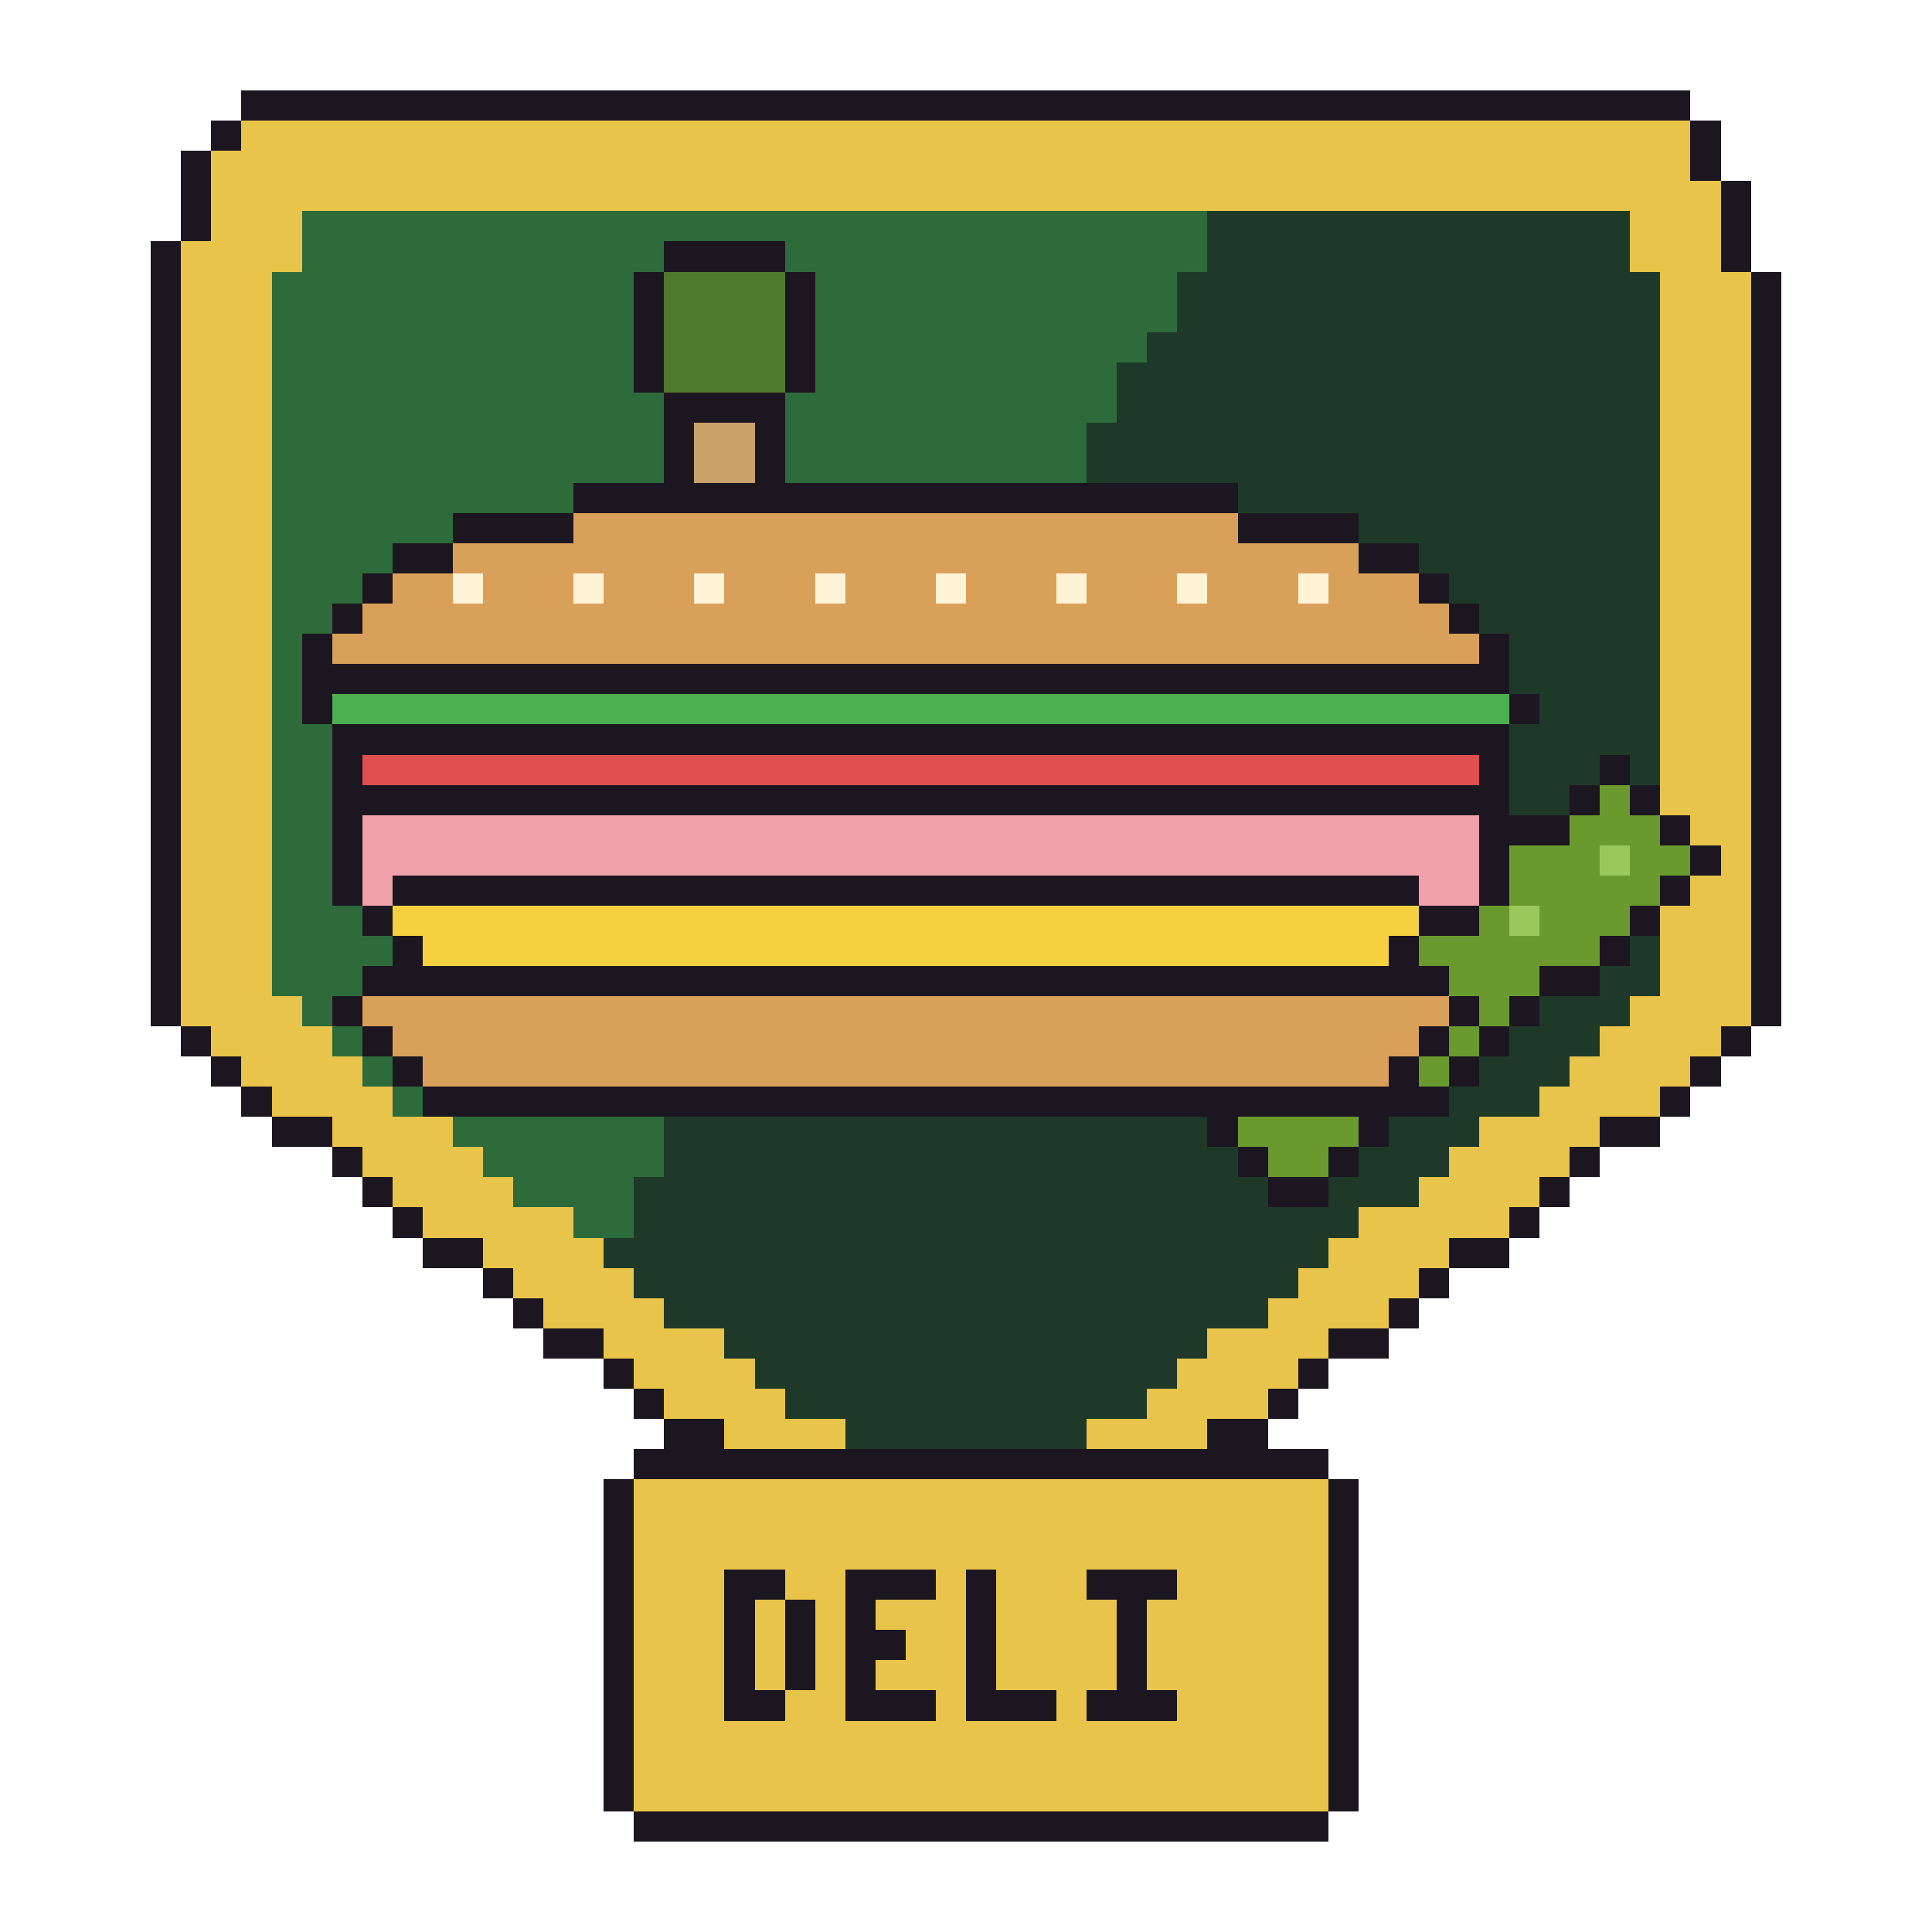
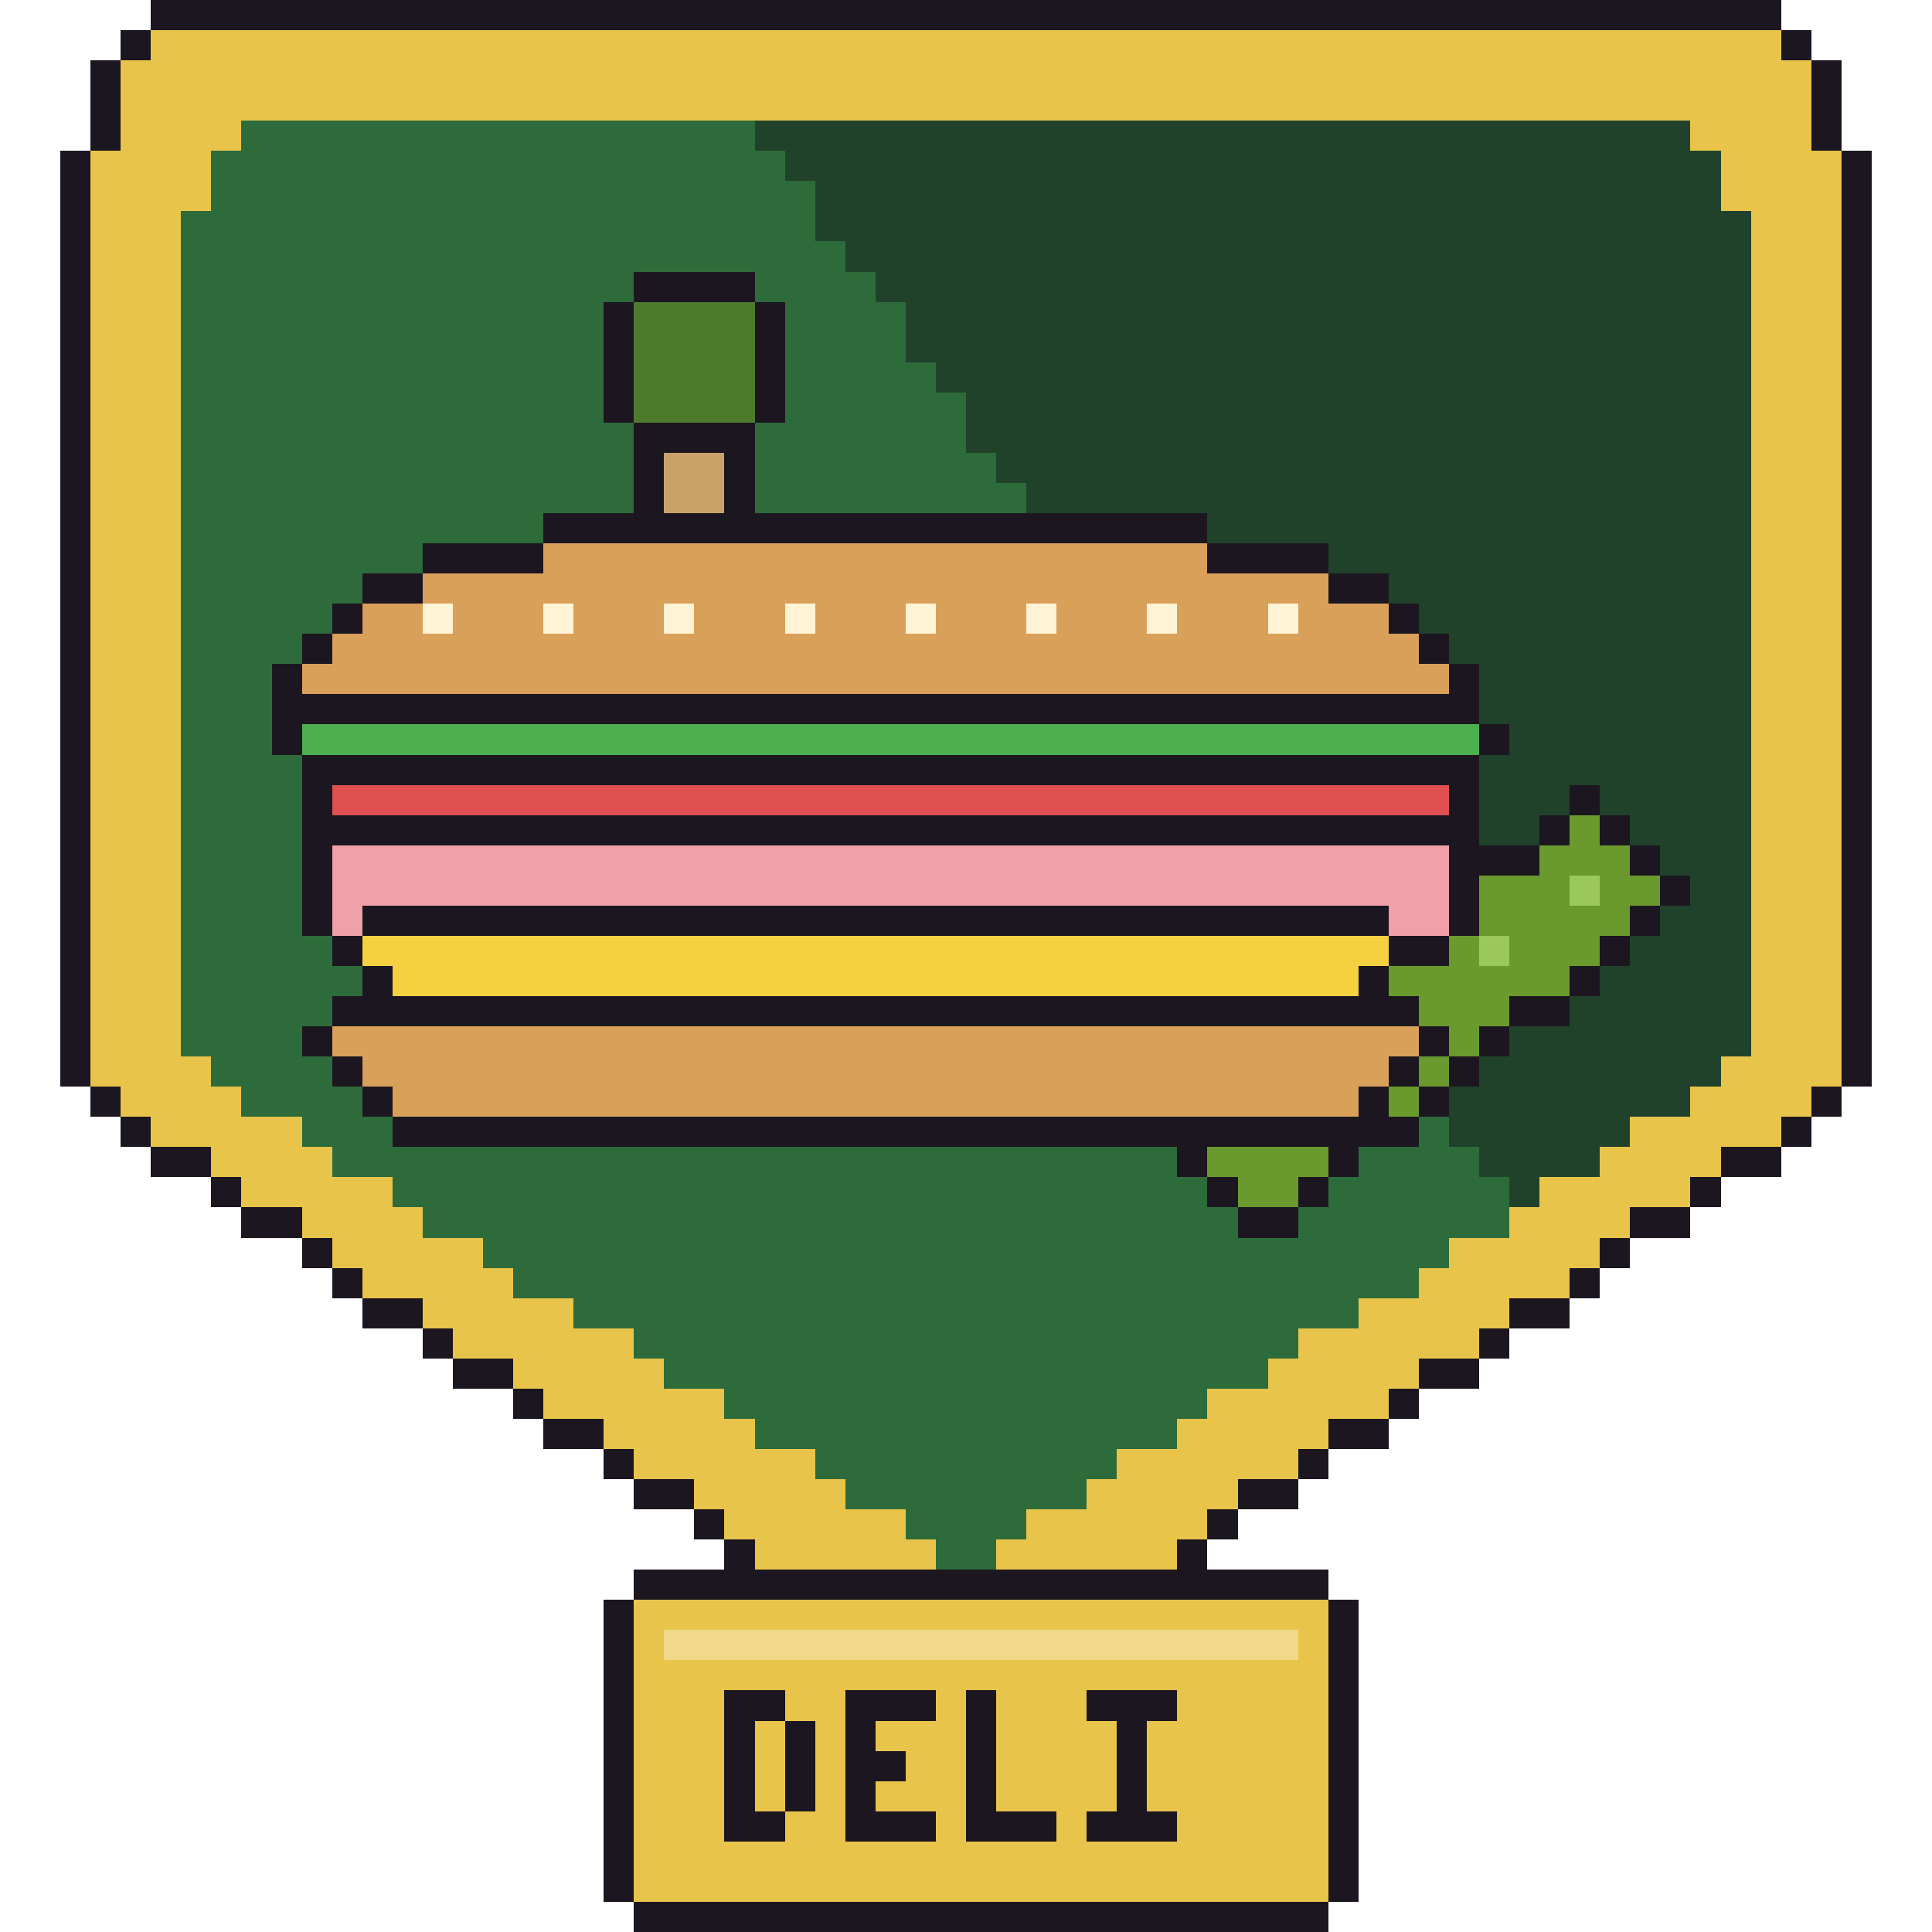
<svg xmlns="http://www.w3.org/2000/svg" viewBox="0 0 64 64" width="512" height="512" shape-rendering="crispEdges">
  <g id="logo-BOS-current">
-     <path fill="#1c1620" d="M8 3h48v1h-48zM5 15h1v1h-1zM22 15h1v1h-1zM25 15h1v1h-1zM58 15h1v1h-1zM20 51h1v1h-1zM44 51h1v1h-1zM5 28h1v1h-1zM11 28h1v1h-1zM49 28h1v1h-1zM56 28h1v1h-1zM58 28h1v1h-1zM6 5h1v1h-1zM56 5h1v1h-1zM18 44h2v1h-2zM44 44h2v1h-2zM20 45h1v1h-1zM43 45h1v1h-1zM5 18h1v1h-1zM13 18h2v1h-2zM45 18h2v1h-2zM58 18h1v1h-1zM5 31h1v1h-1zM13 31h1v1h-1zM46 31h1v1h-1zM53 31h1v1h-1zM58 31h1v1h-1zM13 40h1v1h-1zM50 40h1v1h-1zM14 41h2v1h-2zM48 41h2v1h-2zM5 21h1v1h-1zM10 21h1v1h-1zM49 21h1v1h-1zM58 21h1v1h-1zM20 52h1v1h-1zM24 52h2v1h-2zM28 52h3v1h-3zM32 52h1v1h-1zM36 52h3v1h-3zM44 52h1v1h-1zM5 11h1v1h-1zM21 11h1v1h-1zM26 11h1v1h-1zM58 11h1v1h-1zM20 50h1v1h-1zM44 50h1v1h-1zM5 27h1v1h-1zM11 27h1v1h-1zM49 27h3v1h-3zM55 27h1v1h-1zM58 27h1v1h-1zM5 17h1v1h-1zM15 17h4v1h-4zM41 17h4v1h-4zM58 17h1v1h-1zM8 36h1v1h-1zM14 36h34v1h-34zM55 36h1v1h-1zM9 37h2v1h-2zM40 37h1v1h-1zM45 37h1v1h-1zM53 37h2v1h-2zM5 30h1v1h-1zM12 30h1v1h-1zM47 30h2v1h-2zM54 30h1v1h-1zM58 30h1v1h-1zM5 20h1v1h-1zM11 20h1v1h-1zM48 20h1v1h-1zM58 20h1v1h-1zM5 33h1v1h-1zM11 33h1v1h-1zM48 33h1v1h-1zM50 33h1v1h-1zM58 33h1v1h-1zM6 34h1v1h-1zM12 34h1v1h-1zM47 34h1v1h-1zM49 34h1v1h-1zM57 34h1v1h-1zM5 10h1v1h-1zM21 10h1v1h-1zM26 10h1v1h-1zM58 10h1v1h-1zM5 23h1v1h-1zM10 23h1v1h-1zM50 23h1v1h-1zM58 23h1v1h-1zM20 53h1v1h-1zM24 53h1v1h-1zM26 53h1v1h-1zM28 53h1v1h-1zM32 53h1v1h-1zM37 53h1v1h-1zM44 53h1v1h-1zM21 48h23v1h-23zM20 49h1v1h-1zM44 49h1v1h-1zM5 13h1v1h-1zM22 13h4v1h-4zM58 13h1v1h-1zM5 29h1v1h-1zM11 29h1v1h-1zM13 29h34v1h-34zM49 29h1v1h-1zM55 29h1v1h-1zM58 29h1v1h-1zM21 46h1v1h-1zM42 46h1v1h-1zM5 19h1v1h-1zM12 19h1v1h-1zM47 19h1v1h-1zM58 19h1v1h-1zM16 42h1v1h-1zM47 42h1v1h-1zM17 43h1v1h-1zM46 43h1v1h-1zM12 39h1v1h-1zM42 39h2v1h-2zM51 39h1v1h-1zM5 32h1v1h-1zM12 32h36v1h-36zM51 32h2v1h-2zM58 32h1v1h-1zM5 9h1v1h-1zM21 9h1v1h-1zM26 9h1v1h-1zM58 9h1v1h-1zM11 38h1v1h-1zM41 38h1v1h-1zM44 38h1v1h-1zM52 38h1v1h-1zM5 22h1v1h-1zM10 22h40v1h-40zM58 22h1v1h-1zM7 35h1v1h-1zM13 35h1v1h-1zM46 35h1v1h-1zM48 35h1v1h-1zM56 35h1v1h-1zM5 12h1v1h-1zM21 12h1v1h-1zM26 12h1v1h-1zM58 12h1v1h-1zM5 25h1v1h-1zM11 25h1v1h-1zM49 25h1v1h-1zM53 25h1v1h-1zM58 25h1v1h-1zM5 8h1v1h-1zM22 8h4v1h-4zM57 8h1v1h-1zM6 7h1v1h-1zM57 7h1v1h-1zM22 47h2v1h-2zM40 47h2v1h-2zM5 24h1v1h-1zM11 24h39v1h-39zM58 24h1v1h-1zM5 14h1v1h-1zM22 14h1v1h-1zM25 14h1v1h-1zM58 14h1v1h-1zM7 4h1v1h-1zM56 4h1v1h-1zM6 6h1v1h-1zM57 6h1v1h-1zM5 26h1v1h-1zM11 26h39v1h-39zM52 26h1v1h-1zM54 26h1v1h-1zM58 26h1v1h-1zM5 16h1v1h-1zM19 16h22v1h-22zM58 16h1v1h-1zM20 54h1v1h-1zM24 54h1v1h-1zM26 54h1v1h-1zM28 54h2v1h-2zM32 54h1v1h-1zM37 54h1v1h-1zM44 54h1v1h-1zM21 60h23v1h-23zM20 55h1v1h-1zM24 55h1v1h-1zM26 55h1v1h-1zM28 55h1v1h-1zM32 55h1v1h-1zM37 55h1v1h-1zM44 55h1v1h-1zM20 57h1v1h-1zM44 57h1v1h-1zM20 59h1v1h-1zM44 59h1v1h-1zM20 56h1v1h-1zM24 56h2v1h-2zM28 56h3v1h-3zM32 56h3v1h-3zM36 56h3v1h-3zM44 56h1v1h-1zM20 58h1v1h-1zM44 58h1v1h-1z" />
-     <path fill="#1e3927" d="M36 15h19v1h-19zM24 44h16v1h-16zM25 45h14v1h-14zM47 18h8v1h-8zM54 31h1v1h-1zM21 40h24v1h-24zM20 41h24v1h-24zM50 21h5v1h-5zM38 11h17v1h-17zM45 17h10v1h-10zM48 36h3v1h-3zM22 37h18v1h-18zM46 37h3v1h-3zM49 20h6v1h-6zM51 33h3v1h-3zM50 34h3v1h-3zM39 10h16v1h-16zM51 23h4v1h-4zM37 13h18v1h-18zM26 46h12v1h-12zM48 19h7v1h-7zM21 42h22v1h-22zM22 43h20v1h-20zM21 39h21v1h-21zM44 39h3v1h-3zM53 32h2v1h-2zM39 9h16v1h-16zM22 38h19v1h-19zM45 38h3v1h-3zM50 22h5v1h-5zM49 35h3v1h-3zM37 12h18v1h-18zM50 25h3v1h-3zM54 25h1v1h-1zM40 8h14v1h-14zM40 7h14v1h-14zM28 47h8v1h-8zM50 24h5v1h-5zM36 14h19v1h-19zM50 26h2v1h-2zM41 16h14v1h-14z" />
-     <path fill="#2E6B3A" d="M9 15h13v1h-13zM26 15h10v1h-10zM9 28h2v1h-2zM9 18h4v1h-4zM9 31h4v1h-4zM19 40h2v1h-2zM9 21h1v1h-1zM9 11h12v1h-12zM27 11h11v1h-11zM9 27h2v1h-2zM9 17h6v1h-6zM13 36h1v1h-1zM15 37h7v1h-7zM9 30h3v1h-3zM9 20h2v1h-2zM10 33h1v1h-1zM11 34h1v1h-1zM9 10h12v1h-12zM27 10h12v1h-12zM9 23h1v1h-1zM9 13h13v1h-13zM26 13h11v1h-11zM9 29h2v1h-2zM9 19h3v1h-3zM17 39h4v1h-4zM9 32h3v1h-3zM9 9h12v1h-12zM27 9h12v1h-12zM16 38h6v1h-6zM9 22h1v1h-1zM12 35h1v1h-1zM9 12h12v1h-12zM27 12h10v1h-10zM9 25h2v1h-2zM10 8h12v1h-12zM26 8h14v1h-14zM10 7h30v1h-30zM9 24h2v1h-2zM9 14h13v1h-13zM26 14h10v1h-10zM9 26h2v1h-2zM9 16h10v1h-10z" />
-     <path fill="#4caf50" d="M11 23h39v1h-39z" />
-     <path fill="#4e7a2e" d="M22 11h4v1h-4zM22 10h4v1h-4zM22 9h4v1h-4zM22 12h4v1h-4z" />
-     <path fill="#6a9a2e" d="M50 28h3v1h-3zM54 28h2v1h-2zM47 31h6v1h-6zM52 27h3v1h-3zM41 37h4v1h-4zM49 30h1v1h-1zM51 30h3v1h-3zM49 33h1v1h-1zM48 34h1v1h-1zM50 29h5v1h-5zM48 32h3v1h-3zM42 38h2v1h-2zM47 35h1v1h-1zM53 26h1v1h-1z" />
-     <path fill="#9ac85a" d="M53 28h1v1h-1zM50 30h1v1h-1z" />
-     <path fill="#E8C44A" d="M6 15h3v1h-3zM55 15h3v1h-3zM21 51h23v1h-23zM6 28h3v1h-3zM57 28h1v1h-1zM7 5h49v1h-49zM20 44h4v1h-4zM40 44h4v1h-4zM21 45h4v1h-4zM39 45h4v1h-4zM6 18h3v1h-3zM55 18h3v1h-3zM6 31h3v1h-3zM55 31h3v1h-3zM14 40h5v1h-5zM45 40h5v1h-5zM16 41h4v1h-4zM44 41h4v1h-4zM6 21h3v1h-3zM55 21h3v1h-3zM21 52h3v1h-3zM26 52h2v1h-2zM31 52h1v1h-1zM33 52h3v1h-3zM39 52h5v1h-5zM6 11h3v1h-3zM55 11h3v1h-3zM21 50h23v1h-23zM6 27h3v1h-3zM56 27h2v1h-2zM6 17h3v1h-3zM55 17h3v1h-3zM9 36h4v1h-4zM51 36h4v1h-4zM11 37h4v1h-4zM49 37h4v1h-4zM6 30h3v1h-3zM55 30h3v1h-3zM6 20h3v1h-3zM55 20h3v1h-3zM6 33h4v1h-4zM54 33h4v1h-4zM7 34h4v1h-4zM53 34h4v1h-4zM6 10h3v1h-3zM55 10h3v1h-3zM6 23h3v1h-3zM55 23h3v1h-3zM21 53h3v1h-3zM25 53h1v1h-1zM27 53h1v1h-1zM29 53h3v1h-3zM33 53h4v1h-4zM38 53h6v1h-6zM21 49h23v1h-23zM6 13h3v1h-3zM55 13h3v1h-3zM6 29h3v1h-3zM56 29h2v1h-2zM22 46h4v1h-4zM38 46h4v1h-4zM6 19h3v1h-3zM55 19h3v1h-3zM17 42h4v1h-4zM43 42h4v1h-4zM18 43h4v1h-4zM42 43h4v1h-4zM13 39h4v1h-4zM47 39h4v1h-4zM6 32h3v1h-3zM55 32h3v1h-3zM6 9h3v1h-3zM55 9h3v1h-3zM12 38h4v1h-4zM48 38h4v1h-4zM6 22h3v1h-3zM55 22h3v1h-3zM8 35h4v1h-4zM52 35h4v1h-4zM6 12h3v1h-3zM55 12h3v1h-3zM6 25h3v1h-3zM55 25h3v1h-3zM6 8h4v1h-4zM54 8h3v1h-3zM7 7h3v1h-3zM54 7h3v1h-3zM24 47h4v1h-4zM36 47h4v1h-4zM6 24h3v1h-3zM55 24h3v1h-3zM6 14h3v1h-3zM55 14h3v1h-3zM8 4h48v1h-48zM7 6h50v1h-50zM6 26h3v1h-3zM55 26h3v1h-3zM6 16h3v1h-3zM55 16h3v1h-3zM21 54h3v1h-3zM25 54h1v1h-1zM27 54h1v1h-1zM30 54h2v1h-2zM33 54h4v1h-4zM38 54h6v1h-6zM21 55h3v1h-3zM25 55h1v1h-1zM27 55h1v1h-1zM29 55h3v1h-3zM33 55h4v1h-4zM38 55h6v1h-6zM21 57h23v1h-23zM21 59h23v1h-23zM21 56h3v1h-3zM26 56h2v1h-2zM31 56h1v1h-1zM35 56h1v1h-1zM39 56h5v1h-5zM21 58h23v1h-23z" />
-     <path fill="#c9a26a" d="M23 15h2v1h-2zM23 14h2v1h-2z" />
-     <path fill="#d9a05a" d="M15 18h30v1h-30zM11 21h38v1h-38zM19 17h22v1h-22zM12 20h36v1h-36zM12 33h36v1h-36zM13 34h34v1h-34zM13 19h2v1h-2zM16 19h3v1h-3zM20 19h3v1h-3zM24 19h3v1h-3zM28 19h3v1h-3zM32 19h3v1h-3zM36 19h3v1h-3zM40 19h3v1h-3zM44 19h3v1h-3zM14 35h32v1h-32z" />
-     <path fill="#e05050" d="M12 25h37v1h-37z" />
-     <path fill="#f0a0a8" d="M12 28h37v1h-37zM12 27h37v1h-37zM12 29h1v1h-1zM47 29h2v1h-2z" />
-     <path fill="#f5d142" d="M14 31h32v1h-32zM13 30h34v1h-34z" />
-     <path fill="#fff3d6" d="M15 19h1v1h-1zM19 19h1v1h-1zM23 19h1v1h-1zM27 19h1v1h-1zM31 19h1v1h-1zM35 19h1v1h-1zM39 19h1v1h-1zM43 19h1v1h-1z" />
+     <path fill="#1c1620" d="M2 19h1v1h-1zM12 19h2v1h-2zM44 19h2v1h-2zM61 19h1v1h-1zM2 15h1v1h-1zM21 15h1v1h-1zM24 15h1v1h-1zM61 15h1v1h-1zM2 32h1v1h-1zM12 32h1v1h-1zM45 32h1v1h-1zM52 32h1v1h-1zM61 32h1v1h-1zM5 0h54v1h-54zM20 55h1v1h-1zM44 55h1v1h-1zM20 56h1v1h-1zM24 56h2v1h-2zM28 56h3v1h-3zM32 56h1v1h-1zM36 56h3v1h-3zM44 56h1v1h-1zM2 28h1v1h-1zM10 28h1v1h-1zM48 28h3v1h-3zM54 28h1v1h-1zM61 28h1v1h-1zM2 9h1v1h-1zM21 9h4v1h-4zM61 9h1v1h-1zM2 5h1v1h-1zM61 5h1v1h-1zM3 4h1v1h-1zM60 4h1v1h-1zM2 22h1v1h-1zM9 22h1v1h-1zM48 22h1v1h-1zM61 22h1v1h-1zM2 18h1v1h-1zM14 18h4v1h-4zM40 18h4v1h-4zM61 18h1v1h-1zM24 51h1v1h-1zM39 51h1v1h-1zM21 52h23v1h-23zM3 2h1v1h-1zM60 2h1v1h-1zM4 1h1v1h-1zM59 1h1v1h-1zM15 45h2v1h-2zM47 45h2v1h-2zM17 46h1v1h-1zM46 46h1v1h-1zM18 47h2v1h-2zM44 47h2v1h-2zM2 31h1v1h-1zM11 31h1v1h-1zM46 31h2v1h-2zM53 31h1v1h-1zM61 31h1v1h-1zM2 27h1v1h-1zM10 27h39v1h-39zM51 27h1v1h-1zM53 27h1v1h-1zM61 27h1v1h-1zM2 21h1v1h-1zM10 21h1v1h-1zM47 21h1v1h-1zM61 21h1v1h-1zM2 17h1v1h-1zM18 17h22v1h-22zM61 17h1v1h-1zM2 34h1v1h-1zM10 34h1v1h-1zM47 34h1v1h-1zM49 34h1v1h-1zM61 34h1v1h-1zM2 30h1v1h-1zM10 30h1v1h-1zM12 30h34v1h-34zM48 30h1v1h-1zM54 30h1v1h-1zM61 30h1v1h-1zM2 11h1v1h-1zM20 11h1v1h-1zM25 11h1v1h-1zM61 11h1v1h-1zM2 7h1v1h-1zM61 7h1v1h-1zM23 50h1v1h-1zM40 50h1v1h-1zM8 40h2v1h-2zM41 40h2v1h-2zM54 40h2v1h-2zM10 41h1v1h-1zM53 41h1v1h-1zM2 33h1v1h-1zM11 33h36v1h-36zM50 33h2v1h-2zM61 33h1v1h-1zM2 29h1v1h-1zM10 29h1v1h-1zM48 29h1v1h-1zM55 29h1v1h-1zM61 29h1v1h-1zM2 10h1v1h-1zM20 10h1v1h-1zM25 10h1v1h-1zM61 10h1v1h-1zM2 6h1v1h-1zM61 6h1v1h-1zM2 23h1v1h-1zM9 23h40v1h-40zM61 23h1v1h-1zM3 36h1v1h-1zM12 36h1v1h-1zM45 36h1v1h-1zM47 36h1v1h-1zM60 36h1v1h-1zM4 37h1v1h-1zM13 37h34v1h-34zM59 37h1v1h-1zM20 53h1v1h-1zM44 53h1v1h-1zM2 13h1v1h-1zM20 13h1v1h-1zM25 13h1v1h-1zM61 13h1v1h-1zM3 3h1v1h-1zM60 3h1v1h-1zM20 48h1v1h-1zM43 48h1v1h-1zM21 49h2v1h-2zM41 49h2v1h-2zM12 43h2v1h-2zM50 43h2v1h-2zM11 42h1v1h-1zM52 42h1v1h-1zM2 35h1v1h-1zM11 35h1v1h-1zM46 35h1v1h-1zM48 35h1v1h-1zM61 35h1v1h-1zM20 54h1v1h-1zM44 54h1v1h-1zM2 12h1v1h-1zM20 12h1v1h-1zM25 12h1v1h-1zM61 12h1v1h-1zM2 8h1v1h-1zM61 8h1v1h-1zM2 25h1v1h-1zM10 25h39v1h-39zM61 25h1v1h-1zM14 44h1v1h-1zM49 44h1v1h-1zM5 38h2v1h-2zM39 38h1v1h-1zM44 38h1v1h-1zM57 38h2v1h-2zM2 24h1v1h-1zM9 24h1v1h-1zM49 24h1v1h-1zM61 24h1v1h-1zM2 20h1v1h-1zM11 20h1v1h-1zM46 20h1v1h-1zM61 20h1v1h-1zM2 14h1v1h-1zM21 14h4v1h-4zM61 14h1v1h-1zM7 39h1v1h-1zM40 39h1v1h-1zM43 39h1v1h-1zM56 39h1v1h-1zM2 26h1v1h-1zM10 26h1v1h-1zM48 26h1v1h-1zM52 26h1v1h-1zM61 26h1v1h-1zM2 16h1v1h-1zM21 16h1v1h-1zM24 16h1v1h-1zM61 16h1v1h-1zM21 63h23v1h-23zM20 60h1v1h-1zM24 60h2v1h-2zM28 60h3v1h-3zM32 60h3v1h-3zM36 60h3v1h-3zM44 60h1v1h-1zM20 57h1v1h-1zM24 57h1v1h-1zM26 57h1v1h-1zM28 57h1v1h-1zM32 57h1v1h-1zM37 57h1v1h-1zM44 57h1v1h-1zM20 62h1v1h-1zM44 62h1v1h-1zM20 59h1v1h-1zM24 59h1v1h-1zM26 59h1v1h-1zM28 59h1v1h-1zM32 59h1v1h-1zM37 59h1v1h-1zM44 59h1v1h-1zM20 61h1v1h-1zM44 61h1v1h-1zM20 58h1v1h-1zM24 58h1v1h-1zM26 58h1v1h-1zM28 58h2v1h-2zM32 58h1v1h-1zM37 58h1v1h-1zM44 58h1v1h-1z" />
+     <path fill="#20422b" d="M46 19h12v1h-12zM33 15h25v1h-25zM53 32h5v1h-5zM55 28h3v1h-3zM29 9h29v1h-29zM26 5h31v1h-31zM25 4h31v1h-31zM49 22h9v1h-9zM44 18h14v1h-14zM54 31h4v1h-4zM49 27h2v1h-2zM54 27h4v1h-4zM48 21h10v1h-10zM40 17h18v1h-18zM50 34h8v1h-8zM55 30h3v1h-3zM30 11h28v1h-28zM27 7h31v1h-31zM52 33h6v1h-6zM56 29h2v1h-2zM30 10h28v1h-28zM27 6h30v1h-30zM49 23h9v1h-9zM48 36h8v1h-8zM48 37h6v1h-6zM32 13h26v1h-26zM49 35h8v1h-8zM31 12h27v1h-27zM28 8h30v1h-30zM49 25h9v1h-9zM49 38h4v1h-4zM50 24h8v1h-8zM47 20h11v1h-11zM32 14h26v1h-26zM50 39h1v1h-1zM49 26h3v1h-3zM53 26h5v1h-5zM34 16h24v1h-24z" />
+     <path fill="#2E6B3A" d="M6 19h6v1h-6zM6 15h15v1h-15zM25 15h8v1h-8zM6 32h6v1h-6zM6 28h4v1h-4zM6 9h15v1h-15zM25 9h4v1h-4zM7 5h19v1h-19zM8 4h17v1h-17zM6 22h3v1h-3zM6 18h8v1h-8zM31 51h2v1h-2zM22 45h20v1h-20zM24 46h16v1h-16zM25 47h14v1h-14zM6 31h5v1h-5zM6 27h4v1h-4zM6 21h4v1h-4zM6 17h12v1h-12zM6 34h4v1h-4zM6 30h4v1h-4zM6 11h14v1h-14zM26 11h4v1h-4zM6 7h21v1h-21zM30 50h4v1h-4zM14 40h27v1h-27zM43 40h7v1h-7zM16 41h32v1h-32zM6 33h5v1h-5zM6 29h4v1h-4zM6 10h14v1h-14zM26 10h4v1h-4zM7 6h20v1h-20zM6 23h3v1h-3zM8 36h4v1h-4zM10 37h3v1h-3zM47 37h1v1h-1zM6 13h14v1h-14zM26 13h6v1h-6zM27 48h10v1h-10zM28 49h8v1h-8zM19 43h26v1h-26zM17 42h30v1h-30zM7 35h4v1h-4zM6 12h14v1h-14zM26 12h5v1h-5zM6 8h22v1h-22zM6 25h4v1h-4zM21 44h22v1h-22zM11 38h28v1h-28zM45 38h4v1h-4zM6 24h3v1h-3zM6 20h5v1h-5zM6 14h15v1h-15zM25 14h7v1h-7zM13 39h27v1h-27zM44 39h6v1h-6zM6 26h4v1h-4zM6 16h15v1h-15zM25 16h9v1h-9z" />
+     <path fill="#4caf50" d="M10 24h39v1h-39z" />
+     <path fill="#4e7a2e" d="M21 11h4v1h-4zM21 10h4v1h-4zM21 13h4v1h-4zM21 12h4v1h-4z" />
+     <path fill="#6a9a2e" d="M46 32h6v1h-6zM51 28h3v1h-3zM48 31h1v1h-1zM50 31h3v1h-3zM52 27h1v1h-1zM48 34h1v1h-1zM49 30h5v1h-5zM47 33h3v1h-3zM49 29h3v1h-3zM53 29h2v1h-2zM46 36h1v1h-1zM47 35h1v1h-1zM40 38h4v1h-4zM41 39h2v1h-2z" />
+     <path fill="#9ac85a" d="M49 31h1v1h-1zM52 29h1v1h-1z" />
+     <path fill="#E8C44A" d="M3 19h3v1h-3zM58 19h3v1h-3zM3 15h3v1h-3zM58 15h3v1h-3zM3 32h3v1h-3zM58 32h3v1h-3zM21 55h23v1h-23zM21 56h3v1h-3zM26 56h2v1h-2zM31 56h1v1h-1zM33 56h3v1h-3zM39 56h5v1h-5zM3 28h3v1h-3zM58 28h3v1h-3zM3 9h3v1h-3zM58 9h3v1h-3zM3 5h4v1h-4zM57 5h4v1h-4zM4 4h4v1h-4zM56 4h4v1h-4zM3 22h3v1h-3zM58 22h3v1h-3zM3 18h3v1h-3zM58 18h3v1h-3zM25 51h6v1h-6zM33 51h6v1h-6zM4 2h56v1h-56zM5 1h54v1h-54zM17 45h5v1h-5zM42 45h5v1h-5zM18 46h6v1h-6zM40 46h6v1h-6zM20 47h5v1h-5zM39 47h5v1h-5zM3 31h3v1h-3zM58 31h3v1h-3zM3 27h3v1h-3zM58 27h3v1h-3zM3 21h3v1h-3zM58 21h3v1h-3zM3 17h3v1h-3zM58 17h3v1h-3zM3 34h3v1h-3zM58 34h3v1h-3zM3 30h3v1h-3zM58 30h3v1h-3zM3 11h3v1h-3zM58 11h3v1h-3zM3 7h3v1h-3zM58 7h3v1h-3zM24 50h6v1h-6zM34 50h6v1h-6zM10 40h4v1h-4zM50 40h4v1h-4zM11 41h5v1h-5zM48 41h5v1h-5zM3 33h3v1h-3zM58 33h3v1h-3zM3 29h3v1h-3zM58 29h3v1h-3zM3 10h3v1h-3zM58 10h3v1h-3zM3 6h4v1h-4zM57 6h4v1h-4zM3 23h3v1h-3zM58 23h3v1h-3zM4 36h4v1h-4zM56 36h4v1h-4zM5 37h5v1h-5zM54 37h5v1h-5zM21 53h23v1h-23zM3 13h3v1h-3zM58 13h3v1h-3zM4 3h56v1h-56zM21 48h6v1h-6zM37 48h6v1h-6zM23 49h5v1h-5zM36 49h5v1h-5zM14 43h5v1h-5zM45 43h5v1h-5zM12 42h5v1h-5zM47 42h5v1h-5zM3 35h4v1h-4zM57 35h4v1h-4zM21 54h1v1h-1zM43 54h1v1h-1zM3 12h3v1h-3zM58 12h3v1h-3zM3 8h3v1h-3zM58 8h3v1h-3zM3 25h3v1h-3zM58 25h3v1h-3zM15 44h6v1h-6zM43 44h6v1h-6zM7 38h4v1h-4zM53 38h4v1h-4zM3 24h3v1h-3zM58 24h3v1h-3zM3 20h3v1h-3zM58 20h3v1h-3zM3 14h3v1h-3zM58 14h3v1h-3zM8 39h5v1h-5zM51 39h5v1h-5zM3 26h3v1h-3zM58 26h3v1h-3zM3 16h3v1h-3zM58 16h3v1h-3zM21 60h3v1h-3zM26 60h2v1h-2zM31 60h1v1h-1zM35 60h1v1h-1zM39 60h5v1h-5zM21 57h3v1h-3zM25 57h1v1h-1zM27 57h1v1h-1zM29 57h3v1h-3zM33 57h4v1h-4zM38 57h6v1h-6zM21 62h23v1h-23zM21 59h3v1h-3zM25 59h1v1h-1zM27 59h1v1h-1zM29 59h3v1h-3zM33 59h4v1h-4zM38 59h6v1h-6zM21 61h23v1h-23zM21 58h3v1h-3zM25 58h1v1h-1zM27 58h1v1h-1zM30 58h2v1h-2zM33 58h4v1h-4zM38 58h6v1h-6z" />
+     <path fill="#c9a26a" d="M22 15h2v1h-2zM22 16h2v1h-2z" />
+     <path fill="#d9a05a" d="M14 19h30v1h-30zM10 22h38v1h-38zM18 18h22v1h-22zM11 21h36v1h-36zM11 34h36v1h-36zM13 36h32v1h-32zM12 35h34v1h-34zM12 20h2v1h-2zM15 20h3v1h-3zM19 20h3v1h-3zM23 20h3v1h-3zM27 20h3v1h-3zM31 20h3v1h-3zM35 20h3v1h-3zM39 20h3v1h-3zM43 20h3v1h-3z" />
+     <path fill="#e05050" d="M11 26h37v1h-37z" />
+     <path fill="#f0a0a8" d="M11 28h37v1h-37zM11 30h1v1h-1zM46 30h2v1h-2zM11 29h37v1h-37z" />
+     <path fill="#f0d989" d="M22 54h21v1h-21z" />
+     <path fill="#f5d142" d="M13 32h32v1h-32zM12 31h34v1h-34z" />
+     <path fill="#fff3d6" d="M14 20h1v1h-1zM18 20h1v1h-1zM22 20h1v1h-1zM26 20h1v1h-1zM30 20h1v1h-1zM34 20h1v1h-1zM38 20h1v1h-1zM42 20h1v1h-1z" />
  </g>
</svg>
